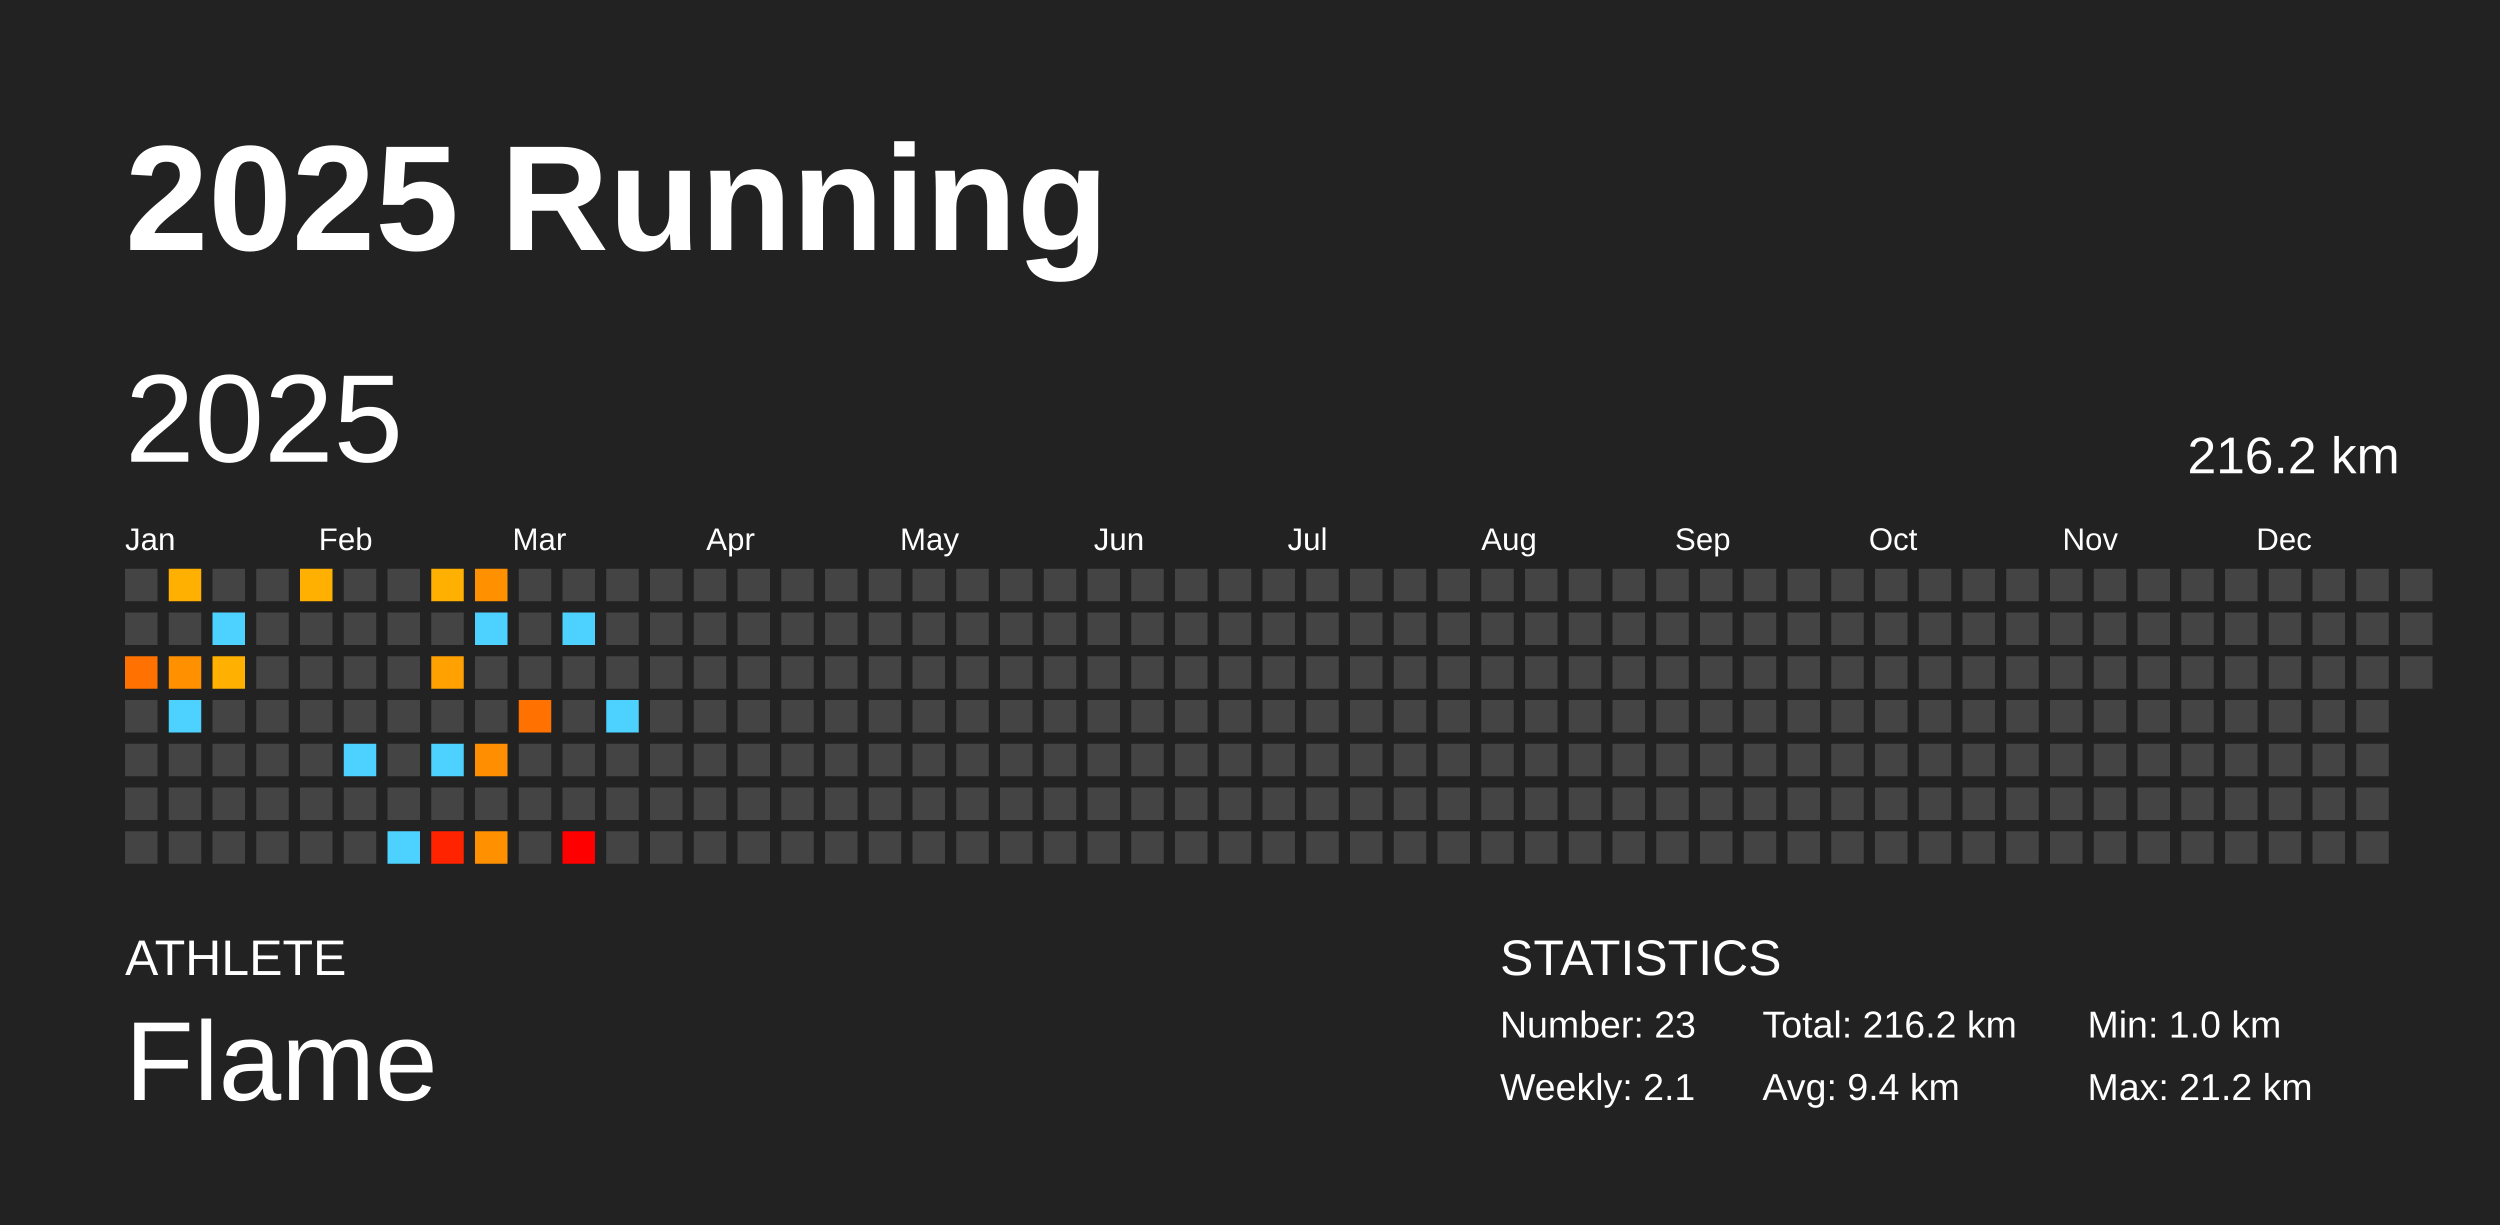
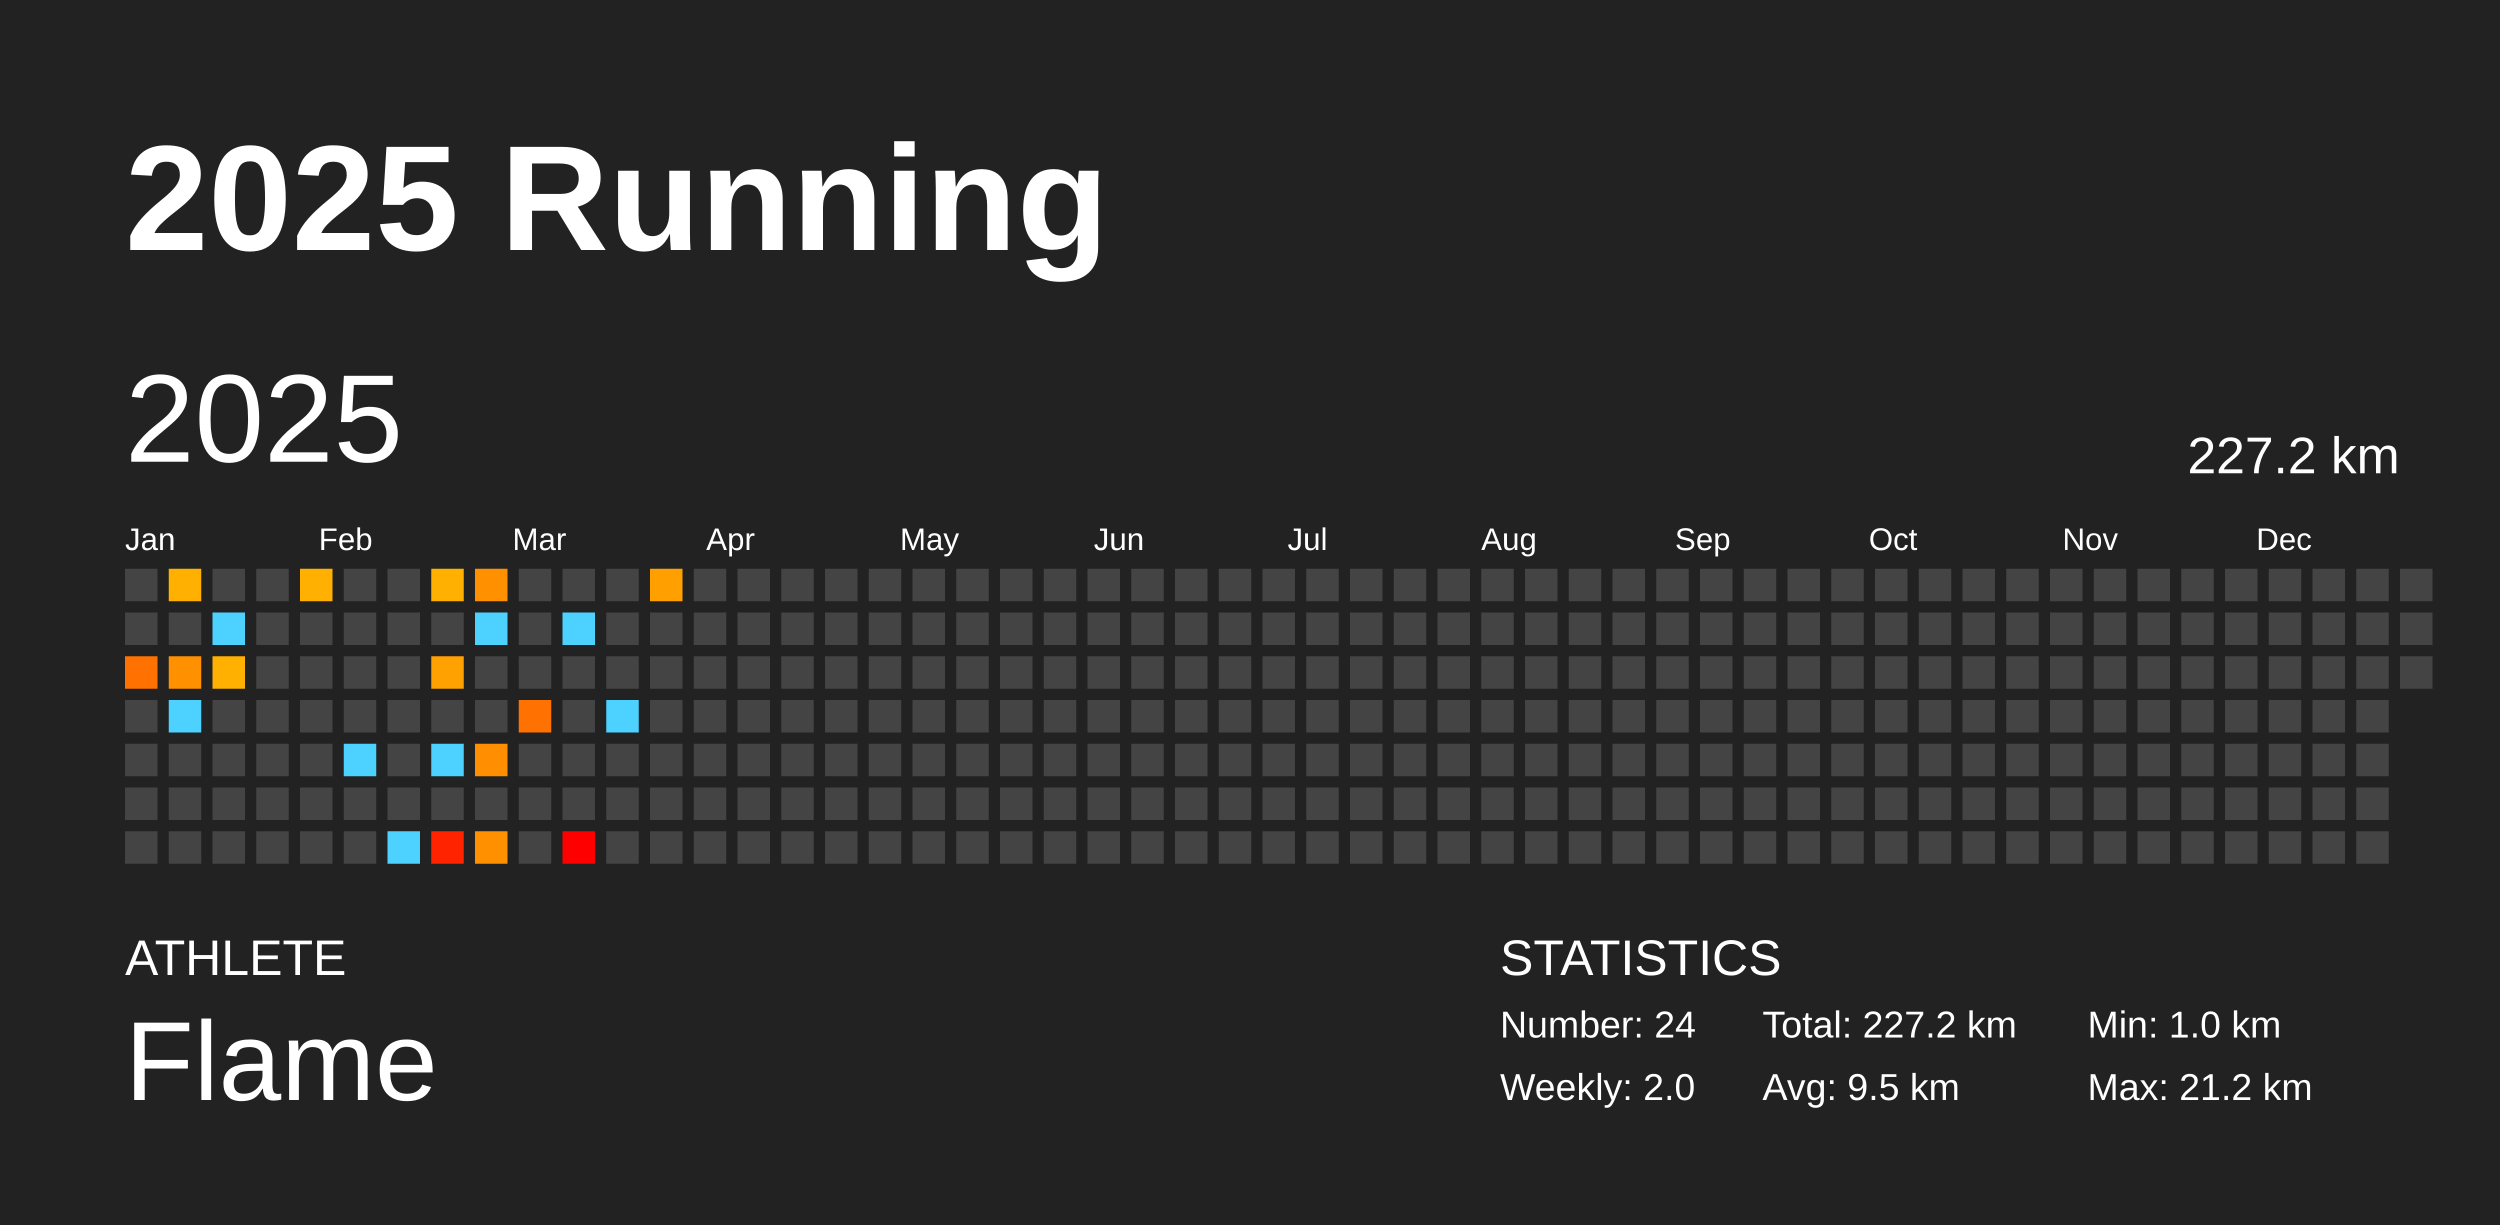
<svg xmlns="http://www.w3.org/2000/svg" baseProfile="full" height="98mm" version="1.1" viewBox="0,0,200,98" width="200mm">
  <defs />
  <rect fill="#222222" height="98" width="200" x="0" y="0" />
  <text fill="#FFFFFF" style="font-size:12px; font-family:Arial; font-weight:bold;" x="10" y="20">2025 Running</text>
  <text fill="#FFFFFF" style="font-size:4px; font-family:Arial" x="10" y="78">ATHLETE</text>
  <text fill="#FFFFFF" style="font-size:9px; font-family:Arial" x="10" y="88">Flame</text>
  <text fill="#FFFFFF" style="font-size:4px; font-family:Arial" x="120" y="78">STATISTICS</text>
-   <text fill="#FFFFFF" style="font-size:3px; font-family:Arial" x="120" y="83">Number: 23</text>
-   <text fill="#FFFFFF" style="font-size:3px; font-family:Arial" x="120" y="88">Weekly: 2.1</text>
-   <text fill="#FFFFFF" style="font-size:3px; font-family:Arial" x="141" y="83">Total: 216.2 km</text>
-   <text fill="#FFFFFF" style="font-size:3px; font-family:Arial" x="141" y="88">Avg: 9.4 km</text>
+   <text fill="#FFFFFF" style="font-size:3px; font-family:Arial" x="120" y="83">Number: 24</text>
+   <text fill="#FFFFFF" style="font-size:3px; font-family:Arial" x="120" y="88">Weekly: 2.0</text>
+   <text fill="#FFFFFF" style="font-size:3px; font-family:Arial" x="141" y="83">Total: 227.2 km</text>
+   <text fill="#FFFFFF" style="font-size:3px; font-family:Arial" x="141" y="88">Avg: 9.5 km</text>
  <text fill="#FFFFFF" style="font-size:3px; font-family:Arial" x="167" y="83">Min: 1.0 km</text>
  <text fill="#FFFFFF" style="font-size:3px; font-family:Arial" x="167" y="88">Max: 21.2 km</text>
  <text dominant-baseline="hanging" fill="#FFFFFF" style="font-size:10.0px; font-family:Arial;" x="10" y="30">2025</text>
-   <text dominant-baseline="hanging" fill="#FFFFFF" style="font-size:4.125px; font-family:Arial;" x="175" y="35">216.2 km</text>
+   <text dominant-baseline="hanging" fill="#FFFFFF" style="font-size:4.125px; font-family:Arial;" x="175" y="35">227.2 km</text>
  <text fill="#FFFFFF" style="font-size:2.5px; font-family:Arial" x="10.0" y="44">Jan</text>
  <text fill="#FFFFFF" style="font-size:2.5px; font-family:Arial" x="25.5" y="44">Feb</text>
  <text fill="#FFFFFF" style="font-size:2.5px; font-family:Arial" x="41.0" y="44">Mar</text>
  <text fill="#FFFFFF" style="font-size:2.5px; font-family:Arial" x="56.5" y="44">Apr</text>
  <text fill="#FFFFFF" style="font-size:2.5px; font-family:Arial" x="72.0" y="44">May</text>
  <text fill="#FFFFFF" style="font-size:2.5px; font-family:Arial" x="87.5" y="44">Jun</text>
  <text fill="#FFFFFF" style="font-size:2.5px; font-family:Arial" x="103.0" y="44">Jul</text>
  <text fill="#FFFFFF" style="font-size:2.5px; font-family:Arial" x="118.5" y="44">Aug</text>
  <text fill="#FFFFFF" style="font-size:2.5px; font-family:Arial" x="134.0" y="44">Sep</text>
  <text fill="#FFFFFF" style="font-size:2.5px; font-family:Arial" x="149.5" y="44">Oct</text>
  <text fill="#FFFFFF" style="font-size:2.5px; font-family:Arial" x="165.0" y="44">Nov</text>
  <text fill="#FFFFFF" style="font-size:2.5px; font-family:Arial" x="180.5" y="44">Dec</text>
  <rect fill="#444444" height="2.6" width="2.6" x="10.0" y="45.5" />
  <rect fill="#444444" height="2.6" width="2.6" x="10.0" y="49.0" />
  <rect fill="#ff7100" height="2.6" width="2.6" x="10.0" y="52.5" />
  <rect fill="#444444" height="2.6" width="2.6" x="10.0" y="56.0" />
  <rect fill="#444444" height="2.6" width="2.6" x="10.0" y="59.5" />
  <rect fill="#444444" height="2.6" width="2.6" x="10.0" y="63.0" />
  <rect fill="#444444" height="2.6" width="2.6" x="10.0" y="66.5" />
  <rect fill="#ffb000" height="2.6" width="2.6" x="13.5" y="45.5" />
  <rect fill="#444444" height="2.6" width="2.6" x="13.5" y="49.0" />
  <rect fill="#ff9100" height="2.6" width="2.6" x="13.5" y="52.5" />
  <rect fill="#4dd2ff" height="2.6" width="2.6" x="13.5" y="56.0" />
  <rect fill="#444444" height="2.6" width="2.6" x="13.5" y="59.5" />
  <rect fill="#444444" height="2.6" width="2.6" x="13.5" y="63.0" />
  <rect fill="#444444" height="2.6" width="2.6" x="13.5" y="66.5" />
  <rect fill="#444444" height="2.6" width="2.6" x="17.0" y="45.5" />
  <rect fill="#4dd2ff" height="2.6" width="2.6" x="17.0" y="49.0" />
  <rect fill="#ffb000" height="2.6" width="2.6" x="17.0" y="52.5" />
  <rect fill="#444444" height="2.6" width="2.6" x="17.0" y="56.0" />
  <rect fill="#444444" height="2.6" width="2.6" x="17.0" y="59.5" />
  <rect fill="#444444" height="2.6" width="2.6" x="17.0" y="63.0" />
  <rect fill="#444444" height="2.6" width="2.6" x="17.0" y="66.5" />
  <rect fill="#444444" height="2.6" width="2.6" x="20.5" y="45.5" />
  <rect fill="#444444" height="2.6" width="2.6" x="20.5" y="49.0" />
  <rect fill="#444444" height="2.6" width="2.6" x="20.5" y="52.5" />
  <rect fill="#444444" height="2.6" width="2.6" x="20.5" y="56.0" />
  <rect fill="#444444" height="2.6" width="2.6" x="20.5" y="59.5" />
  <rect fill="#444444" height="2.6" width="2.6" x="20.5" y="63.0" />
  <rect fill="#444444" height="2.6" width="2.6" x="20.5" y="66.5" />
  <rect fill="#ffb000" height="2.6" width="2.6" x="24.0" y="45.5" />
  <rect fill="#444444" height="2.6" width="2.6" x="24.0" y="49.0" />
  <rect fill="#444444" height="2.6" width="2.6" x="24.0" y="52.5" />
  <rect fill="#444444" height="2.6" width="2.6" x="24.0" y="56.0" />
  <rect fill="#444444" height="2.6" width="2.6" x="24.0" y="59.5" />
  <rect fill="#444444" height="2.6" width="2.6" x="24.0" y="63.0" />
  <rect fill="#444444" height="2.6" width="2.6" x="24.0" y="66.5" />
  <rect fill="#444444" height="2.6" width="2.6" x="27.5" y="45.5" />
  <rect fill="#444444" height="2.6" width="2.6" x="27.5" y="49.0" />
  <rect fill="#444444" height="2.6" width="2.6" x="27.5" y="52.5" />
  <rect fill="#444444" height="2.6" width="2.6" x="27.5" y="56.0" />
  <rect fill="#4dd2ff" height="2.6" width="2.6" x="27.5" y="59.5" />
  <rect fill="#444444" height="2.6" width="2.6" x="27.5" y="63.0" />
  <rect fill="#444444" height="2.6" width="2.6" x="27.5" y="66.5" />
  <rect fill="#444444" height="2.6" width="2.6" x="31.0" y="45.5" />
  <rect fill="#444444" height="2.6" width="2.6" x="31.0" y="49.0" />
  <rect fill="#444444" height="2.6" width="2.6" x="31.0" y="52.5" />
  <rect fill="#444444" height="2.6" width="2.6" x="31.0" y="56.0" />
  <rect fill="#444444" height="2.6" width="2.6" x="31.0" y="59.5" />
  <rect fill="#444444" height="2.6" width="2.6" x="31.0" y="63.0" />
  <rect fill="#4dd2ff" height="2.6" width="2.6" x="31.0" y="66.5" />
  <rect fill="#ffb000" height="2.6" width="2.6" x="34.5" y="45.5" />
  <rect fill="#444444" height="2.6" width="2.6" x="34.5" y="49.0" />
  <rect fill="#ffa100" height="2.6" width="2.6" x="34.5" y="52.5" />
  <rect fill="#444444" height="2.6" width="2.6" x="34.5" y="56.0" />
  <rect fill="#4dd2ff" height="2.6" width="2.6" x="34.5" y="59.5" />
  <rect fill="#444444" height="2.6" width="2.6" x="34.5" y="63.0" />
  <rect fill="#ff2300" height="2.6" width="2.6" x="34.5" y="66.5" />
  <rect fill="#ff9100" height="2.6" width="2.6" x="38.0" y="45.5" />
  <rect fill="#4dd2ff" height="2.6" width="2.6" x="38.0" y="49.0" />
  <rect fill="#444444" height="2.6" width="2.6" x="38.0" y="52.5" />
  <rect fill="#444444" height="2.6" width="2.6" x="38.0" y="56.0" />
  <rect fill="#ff8e00" height="2.6" width="2.6" x="38.0" y="59.5" />
  <rect fill="#444444" height="2.6" width="2.6" x="38.0" y="63.0" />
  <rect fill="#ff9100" height="2.6" width="2.6" x="38.0" y="66.5" />
  <rect fill="#444444" height="2.6" width="2.6" x="41.5" y="45.5" />
  <rect fill="#444444" height="2.6" width="2.6" x="41.5" y="49.0" />
  <rect fill="#444444" height="2.6" width="2.6" x="41.5" y="52.5" />
  <rect fill="#ff7100" height="2.6" width="2.6" x="41.5" y="56.0" />
  <rect fill="#444444" height="2.6" width="2.6" x="41.5" y="59.5" />
  <rect fill="#444444" height="2.6" width="2.6" x="41.5" y="63.0" />
  <rect fill="#444444" height="2.6" width="2.6" x="41.5" y="66.5" />
  <rect fill="#444444" height="2.6" width="2.6" x="45.0" y="45.5" />
  <rect fill="#4dd2ff" height="2.6" width="2.6" x="45.0" y="49.0" />
  <rect fill="#444444" height="2.6" width="2.6" x="45.0" y="52.5" />
  <rect fill="#444444" height="2.6" width="2.6" x="45.0" y="56.0" />
  <rect fill="#444444" height="2.6" width="2.6" x="45.0" y="59.5" />
  <rect fill="#444444" height="2.6" width="2.6" x="45.0" y="63.0" />
  <rect fill="red" height="2.6" width="2.6" x="45.0" y="66.5" />
  <rect fill="#444444" height="2.6" width="2.6" x="48.5" y="45.5" />
  <rect fill="#444444" height="2.6" width="2.6" x="48.5" y="49.0" />
  <rect fill="#444444" height="2.6" width="2.6" x="48.5" y="52.5" />
  <rect fill="#4dd2ff" height="2.6" width="2.6" x="48.5" y="56.0" />
  <rect fill="#444444" height="2.6" width="2.6" x="48.5" y="59.5" />
  <rect fill="#444444" height="2.6" width="2.6" x="48.5" y="63.0" />
  <rect fill="#444444" height="2.6" width="2.6" x="48.5" y="66.5" />
-   <rect fill="#444444" height="2.6" width="2.6" x="52.0" y="45.5" />
+   <rect fill="#ffa000" height="2.6" width="2.6" x="52.0" y="45.5" />
  <rect fill="#444444" height="2.6" width="2.6" x="52.0" y="49.0" />
  <rect fill="#444444" height="2.6" width="2.6" x="52.0" y="52.5" />
  <rect fill="#444444" height="2.6" width="2.6" x="52.0" y="56.0" />
  <rect fill="#444444" height="2.6" width="2.6" x="52.0" y="59.5" />
  <rect fill="#444444" height="2.6" width="2.6" x="52.0" y="63.0" />
  <rect fill="#444444" height="2.6" width="2.6" x="52.0" y="66.5" />
  <rect fill="#444444" height="2.6" width="2.6" x="55.5" y="45.5" />
  <rect fill="#444444" height="2.6" width="2.6" x="55.5" y="49.0" />
  <rect fill="#444444" height="2.6" width="2.6" x="55.5" y="52.5" />
  <rect fill="#444444" height="2.6" width="2.6" x="55.5" y="56.0" />
  <rect fill="#444444" height="2.6" width="2.6" x="55.5" y="59.5" />
  <rect fill="#444444" height="2.6" width="2.6" x="55.5" y="63.0" />
  <rect fill="#444444" height="2.6" width="2.6" x="55.5" y="66.5" />
  <rect fill="#444444" height="2.6" width="2.6" x="59.0" y="45.5" />
  <rect fill="#444444" height="2.6" width="2.6" x="59.0" y="49.0" />
  <rect fill="#444444" height="2.6" width="2.6" x="59.0" y="52.5" />
  <rect fill="#444444" height="2.6" width="2.6" x="59.0" y="56.0" />
  <rect fill="#444444" height="2.6" width="2.6" x="59.0" y="59.5" />
  <rect fill="#444444" height="2.6" width="2.6" x="59.0" y="63.0" />
  <rect fill="#444444" height="2.6" width="2.6" x="59.0" y="66.5" />
  <rect fill="#444444" height="2.6" width="2.6" x="62.5" y="45.5" />
  <rect fill="#444444" height="2.6" width="2.6" x="62.5" y="49.0" />
  <rect fill="#444444" height="2.6" width="2.6" x="62.5" y="52.5" />
  <rect fill="#444444" height="2.6" width="2.6" x="62.5" y="56.0" />
  <rect fill="#444444" height="2.6" width="2.6" x="62.5" y="59.5" />
  <rect fill="#444444" height="2.6" width="2.6" x="62.5" y="63.0" />
  <rect fill="#444444" height="2.6" width="2.6" x="62.5" y="66.5" />
  <rect fill="#444444" height="2.6" width="2.6" x="66.0" y="45.5" />
  <rect fill="#444444" height="2.6" width="2.6" x="66.0" y="49.0" />
  <rect fill="#444444" height="2.6" width="2.6" x="66.0" y="52.5" />
  <rect fill="#444444" height="2.6" width="2.6" x="66.0" y="56.0" />
  <rect fill="#444444" height="2.6" width="2.6" x="66.0" y="59.5" />
  <rect fill="#444444" height="2.6" width="2.6" x="66.0" y="63.0" />
  <rect fill="#444444" height="2.6" width="2.6" x="66.0" y="66.5" />
  <rect fill="#444444" height="2.6" width="2.6" x="69.5" y="45.5" />
  <rect fill="#444444" height="2.6" width="2.6" x="69.5" y="49.0" />
  <rect fill="#444444" height="2.6" width="2.6" x="69.5" y="52.5" />
  <rect fill="#444444" height="2.6" width="2.6" x="69.5" y="56.0" />
  <rect fill="#444444" height="2.6" width="2.6" x="69.5" y="59.5" />
  <rect fill="#444444" height="2.6" width="2.6" x="69.5" y="63.0" />
  <rect fill="#444444" height="2.6" width="2.6" x="69.5" y="66.5" />
  <rect fill="#444444" height="2.6" width="2.6" x="73.0" y="45.5" />
  <rect fill="#444444" height="2.6" width="2.6" x="73.0" y="49.0" />
  <rect fill="#444444" height="2.6" width="2.6" x="73.0" y="52.5" />
  <rect fill="#444444" height="2.6" width="2.6" x="73.0" y="56.0" />
  <rect fill="#444444" height="2.6" width="2.6" x="73.0" y="59.5" />
  <rect fill="#444444" height="2.6" width="2.6" x="73.0" y="63.0" />
  <rect fill="#444444" height="2.6" width="2.6" x="73.0" y="66.5" />
  <rect fill="#444444" height="2.6" width="2.6" x="76.5" y="45.5" />
  <rect fill="#444444" height="2.6" width="2.6" x="76.5" y="49.0" />
  <rect fill="#444444" height="2.6" width="2.6" x="76.5" y="52.5" />
  <rect fill="#444444" height="2.6" width="2.6" x="76.5" y="56.0" />
  <rect fill="#444444" height="2.6" width="2.6" x="76.5" y="59.5" />
  <rect fill="#444444" height="2.6" width="2.6" x="76.5" y="63.0" />
  <rect fill="#444444" height="2.6" width="2.6" x="76.5" y="66.5" />
  <rect fill="#444444" height="2.6" width="2.6" x="80.0" y="45.5" />
  <rect fill="#444444" height="2.6" width="2.6" x="80.0" y="49.0" />
  <rect fill="#444444" height="2.6" width="2.6" x="80.0" y="52.5" />
  <rect fill="#444444" height="2.6" width="2.6" x="80.0" y="56.0" />
  <rect fill="#444444" height="2.6" width="2.6" x="80.0" y="59.5" />
  <rect fill="#444444" height="2.6" width="2.6" x="80.0" y="63.0" />
  <rect fill="#444444" height="2.6" width="2.6" x="80.0" y="66.5" />
  <rect fill="#444444" height="2.6" width="2.6" x="83.5" y="45.5" />
  <rect fill="#444444" height="2.6" width="2.6" x="83.5" y="49.0" />
  <rect fill="#444444" height="2.6" width="2.6" x="83.5" y="52.5" />
  <rect fill="#444444" height="2.6" width="2.6" x="83.5" y="56.0" />
  <rect fill="#444444" height="2.6" width="2.6" x="83.5" y="59.5" />
  <rect fill="#444444" height="2.6" width="2.6" x="83.5" y="63.0" />
  <rect fill="#444444" height="2.6" width="2.6" x="83.5" y="66.5" />
  <rect fill="#444444" height="2.6" width="2.6" x="87.0" y="45.5" />
  <rect fill="#444444" height="2.6" width="2.6" x="87.0" y="49.0" />
  <rect fill="#444444" height="2.6" width="2.6" x="87.0" y="52.5" />
  <rect fill="#444444" height="2.6" width="2.6" x="87.0" y="56.0" />
  <rect fill="#444444" height="2.6" width="2.6" x="87.0" y="59.5" />
  <rect fill="#444444" height="2.6" width="2.6" x="87.0" y="63.0" />
  <rect fill="#444444" height="2.6" width="2.6" x="87.0" y="66.5" />
  <rect fill="#444444" height="2.6" width="2.6" x="90.5" y="45.5" />
  <rect fill="#444444" height="2.6" width="2.6" x="90.5" y="49.0" />
  <rect fill="#444444" height="2.6" width="2.6" x="90.5" y="52.5" />
  <rect fill="#444444" height="2.6" width="2.6" x="90.5" y="56.0" />
  <rect fill="#444444" height="2.6" width="2.6" x="90.5" y="59.5" />
  <rect fill="#444444" height="2.6" width="2.6" x="90.5" y="63.0" />
  <rect fill="#444444" height="2.6" width="2.6" x="90.5" y="66.5" />
  <rect fill="#444444" height="2.6" width="2.6" x="94.0" y="45.5" />
  <rect fill="#444444" height="2.6" width="2.6" x="94.0" y="49.0" />
  <rect fill="#444444" height="2.6" width="2.6" x="94.0" y="52.5" />
  <rect fill="#444444" height="2.6" width="2.6" x="94.0" y="56.0" />
  <rect fill="#444444" height="2.6" width="2.6" x="94.0" y="59.5" />
  <rect fill="#444444" height="2.6" width="2.6" x="94.0" y="63.0" />
  <rect fill="#444444" height="2.6" width="2.6" x="94.0" y="66.5" />
  <rect fill="#444444" height="2.6" width="2.6" x="97.5" y="45.5" />
  <rect fill="#444444" height="2.6" width="2.6" x="97.5" y="49.0" />
  <rect fill="#444444" height="2.6" width="2.6" x="97.5" y="52.5" />
  <rect fill="#444444" height="2.6" width="2.6" x="97.5" y="56.0" />
  <rect fill="#444444" height="2.6" width="2.6" x="97.5" y="59.5" />
  <rect fill="#444444" height="2.6" width="2.6" x="97.5" y="63.0" />
  <rect fill="#444444" height="2.6" width="2.6" x="97.5" y="66.5" />
  <rect fill="#444444" height="2.6" width="2.6" x="101.0" y="45.5" />
  <rect fill="#444444" height="2.6" width="2.6" x="101.0" y="49.0" />
  <rect fill="#444444" height="2.6" width="2.6" x="101.0" y="52.5" />
  <rect fill="#444444" height="2.6" width="2.6" x="101.0" y="56.0" />
  <rect fill="#444444" height="2.6" width="2.6" x="101.0" y="59.5" />
  <rect fill="#444444" height="2.6" width="2.6" x="101.0" y="63.0" />
  <rect fill="#444444" height="2.6" width="2.6" x="101.0" y="66.5" />
  <rect fill="#444444" height="2.6" width="2.6" x="104.5" y="45.5" />
  <rect fill="#444444" height="2.6" width="2.6" x="104.5" y="49.0" />
  <rect fill="#444444" height="2.6" width="2.6" x="104.5" y="52.5" />
  <rect fill="#444444" height="2.6" width="2.6" x="104.5" y="56.0" />
  <rect fill="#444444" height="2.6" width="2.6" x="104.5" y="59.5" />
  <rect fill="#444444" height="2.6" width="2.6" x="104.5" y="63.0" />
  <rect fill="#444444" height="2.6" width="2.6" x="104.5" y="66.5" />
  <rect fill="#444444" height="2.6" width="2.6" x="108.0" y="45.5" />
  <rect fill="#444444" height="2.6" width="2.6" x="108.0" y="49.0" />
  <rect fill="#444444" height="2.6" width="2.6" x="108.0" y="52.5" />
  <rect fill="#444444" height="2.6" width="2.6" x="108.0" y="56.0" />
  <rect fill="#444444" height="2.6" width="2.6" x="108.0" y="59.5" />
  <rect fill="#444444" height="2.6" width="2.6" x="108.0" y="63.0" />
  <rect fill="#444444" height="2.6" width="2.6" x="108.0" y="66.5" />
  <rect fill="#444444" height="2.6" width="2.6" x="111.5" y="45.5" />
  <rect fill="#444444" height="2.6" width="2.6" x="111.5" y="49.0" />
  <rect fill="#444444" height="2.6" width="2.6" x="111.5" y="52.5" />
  <rect fill="#444444" height="2.6" width="2.6" x="111.5" y="56.0" />
  <rect fill="#444444" height="2.6" width="2.6" x="111.5" y="59.5" />
  <rect fill="#444444" height="2.6" width="2.6" x="111.5" y="63.0" />
  <rect fill="#444444" height="2.6" width="2.6" x="111.5" y="66.5" />
  <rect fill="#444444" height="2.6" width="2.6" x="115.0" y="45.5" />
  <rect fill="#444444" height="2.6" width="2.6" x="115.0" y="49.0" />
  <rect fill="#444444" height="2.6" width="2.6" x="115.0" y="52.5" />
  <rect fill="#444444" height="2.6" width="2.6" x="115.0" y="56.0" />
  <rect fill="#444444" height="2.6" width="2.6" x="115.0" y="59.5" />
  <rect fill="#444444" height="2.6" width="2.6" x="115.0" y="63.0" />
  <rect fill="#444444" height="2.6" width="2.6" x="115.0" y="66.5" />
  <rect fill="#444444" height="2.6" width="2.6" x="118.5" y="45.5" />
  <rect fill="#444444" height="2.6" width="2.6" x="118.5" y="49.0" />
  <rect fill="#444444" height="2.6" width="2.6" x="118.5" y="52.5" />
  <rect fill="#444444" height="2.6" width="2.6" x="118.5" y="56.0" />
  <rect fill="#444444" height="2.6" width="2.6" x="118.5" y="59.5" />
  <rect fill="#444444" height="2.6" width="2.6" x="118.5" y="63.0" />
  <rect fill="#444444" height="2.6" width="2.6" x="118.5" y="66.5" />
  <rect fill="#444444" height="2.6" width="2.6" x="122.0" y="45.5" />
  <rect fill="#444444" height="2.6" width="2.6" x="122.0" y="49.0" />
  <rect fill="#444444" height="2.6" width="2.6" x="122.0" y="52.5" />
  <rect fill="#444444" height="2.6" width="2.6" x="122.0" y="56.0" />
  <rect fill="#444444" height="2.6" width="2.6" x="122.0" y="59.5" />
  <rect fill="#444444" height="2.6" width="2.6" x="122.0" y="63.0" />
  <rect fill="#444444" height="2.6" width="2.6" x="122.0" y="66.5" />
  <rect fill="#444444" height="2.6" width="2.6" x="125.5" y="45.5" />
  <rect fill="#444444" height="2.6" width="2.6" x="125.5" y="49.0" />
  <rect fill="#444444" height="2.6" width="2.6" x="125.5" y="52.5" />
  <rect fill="#444444" height="2.6" width="2.6" x="125.5" y="56.0" />
  <rect fill="#444444" height="2.6" width="2.6" x="125.5" y="59.5" />
  <rect fill="#444444" height="2.6" width="2.6" x="125.5" y="63.0" />
  <rect fill="#444444" height="2.6" width="2.6" x="125.5" y="66.5" />
  <rect fill="#444444" height="2.6" width="2.6" x="129.0" y="45.5" />
  <rect fill="#444444" height="2.6" width="2.6" x="129.0" y="49.0" />
  <rect fill="#444444" height="2.6" width="2.6" x="129.0" y="52.5" />
  <rect fill="#444444" height="2.6" width="2.6" x="129.0" y="56.0" />
  <rect fill="#444444" height="2.6" width="2.6" x="129.0" y="59.5" />
  <rect fill="#444444" height="2.6" width="2.6" x="129.0" y="63.0" />
  <rect fill="#444444" height="2.6" width="2.6" x="129.0" y="66.5" />
  <rect fill="#444444" height="2.6" width="2.6" x="132.5" y="45.5" />
  <rect fill="#444444" height="2.6" width="2.6" x="132.5" y="49.0" />
  <rect fill="#444444" height="2.6" width="2.6" x="132.5" y="52.5" />
  <rect fill="#444444" height="2.6" width="2.6" x="132.5" y="56.0" />
  <rect fill="#444444" height="2.6" width="2.6" x="132.5" y="59.5" />
  <rect fill="#444444" height="2.6" width="2.6" x="132.5" y="63.0" />
  <rect fill="#444444" height="2.6" width="2.6" x="132.5" y="66.5" />
  <rect fill="#444444" height="2.6" width="2.6" x="136.0" y="45.5" />
  <rect fill="#444444" height="2.6" width="2.6" x="136.0" y="49.0" />
  <rect fill="#444444" height="2.6" width="2.6" x="136.0" y="52.5" />
  <rect fill="#444444" height="2.6" width="2.6" x="136.0" y="56.0" />
  <rect fill="#444444" height="2.6" width="2.6" x="136.0" y="59.5" />
  <rect fill="#444444" height="2.6" width="2.6" x="136.0" y="63.0" />
  <rect fill="#444444" height="2.6" width="2.6" x="136.0" y="66.5" />
  <rect fill="#444444" height="2.6" width="2.6" x="139.5" y="45.5" />
  <rect fill="#444444" height="2.6" width="2.6" x="139.5" y="49.0" />
  <rect fill="#444444" height="2.6" width="2.6" x="139.5" y="52.5" />
  <rect fill="#444444" height="2.6" width="2.6" x="139.5" y="56.0" />
  <rect fill="#444444" height="2.6" width="2.6" x="139.5" y="59.5" />
  <rect fill="#444444" height="2.6" width="2.6" x="139.5" y="63.0" />
  <rect fill="#444444" height="2.6" width="2.6" x="139.5" y="66.5" />
  <rect fill="#444444" height="2.6" width="2.6" x="143.0" y="45.5" />
  <rect fill="#444444" height="2.6" width="2.6" x="143.0" y="49.0" />
  <rect fill="#444444" height="2.6" width="2.6" x="143.0" y="52.5" />
  <rect fill="#444444" height="2.6" width="2.6" x="143.0" y="56.0" />
  <rect fill="#444444" height="2.6" width="2.6" x="143.0" y="59.5" />
  <rect fill="#444444" height="2.6" width="2.6" x="143.0" y="63.0" />
  <rect fill="#444444" height="2.6" width="2.6" x="143.0" y="66.5" />
  <rect fill="#444444" height="2.6" width="2.6" x="146.5" y="45.5" />
  <rect fill="#444444" height="2.6" width="2.6" x="146.5" y="49.0" />
  <rect fill="#444444" height="2.6" width="2.6" x="146.5" y="52.5" />
  <rect fill="#444444" height="2.6" width="2.6" x="146.5" y="56.0" />
  <rect fill="#444444" height="2.6" width="2.6" x="146.5" y="59.5" />
  <rect fill="#444444" height="2.6" width="2.6" x="146.5" y="63.0" />
  <rect fill="#444444" height="2.6" width="2.6" x="146.5" y="66.5" />
  <rect fill="#444444" height="2.6" width="2.6" x="150.0" y="45.5" />
  <rect fill="#444444" height="2.6" width="2.6" x="150.0" y="49.0" />
  <rect fill="#444444" height="2.6" width="2.6" x="150.0" y="52.5" />
  <rect fill="#444444" height="2.6" width="2.6" x="150.0" y="56.0" />
  <rect fill="#444444" height="2.6" width="2.6" x="150.0" y="59.5" />
  <rect fill="#444444" height="2.6" width="2.6" x="150.0" y="63.0" />
  <rect fill="#444444" height="2.6" width="2.6" x="150.0" y="66.5" />
  <rect fill="#444444" height="2.6" width="2.6" x="153.5" y="45.5" />
  <rect fill="#444444" height="2.6" width="2.6" x="153.5" y="49.0" />
  <rect fill="#444444" height="2.6" width="2.6" x="153.5" y="52.5" />
  <rect fill="#444444" height="2.6" width="2.6" x="153.5" y="56.0" />
  <rect fill="#444444" height="2.6" width="2.6" x="153.5" y="59.5" />
  <rect fill="#444444" height="2.6" width="2.6" x="153.5" y="63.0" />
  <rect fill="#444444" height="2.6" width="2.6" x="153.5" y="66.5" />
  <rect fill="#444444" height="2.6" width="2.6" x="157.0" y="45.5" />
  <rect fill="#444444" height="2.6" width="2.6" x="157.0" y="49.0" />
  <rect fill="#444444" height="2.6" width="2.6" x="157.0" y="52.5" />
  <rect fill="#444444" height="2.6" width="2.6" x="157.0" y="56.0" />
  <rect fill="#444444" height="2.6" width="2.6" x="157.0" y="59.5" />
  <rect fill="#444444" height="2.6" width="2.6" x="157.0" y="63.0" />
  <rect fill="#444444" height="2.6" width="2.6" x="157.0" y="66.5" />
  <rect fill="#444444" height="2.6" width="2.6" x="160.5" y="45.5" />
  <rect fill="#444444" height="2.6" width="2.6" x="160.5" y="49.0" />
  <rect fill="#444444" height="2.6" width="2.6" x="160.5" y="52.5" />
  <rect fill="#444444" height="2.6" width="2.6" x="160.5" y="56.0" />
  <rect fill="#444444" height="2.6" width="2.6" x="160.5" y="59.5" />
  <rect fill="#444444" height="2.6" width="2.6" x="160.5" y="63.0" />
  <rect fill="#444444" height="2.6" width="2.6" x="160.5" y="66.5" />
  <rect fill="#444444" height="2.6" width="2.6" x="164.0" y="45.5" />
  <rect fill="#444444" height="2.6" width="2.6" x="164.0" y="49.0" />
  <rect fill="#444444" height="2.6" width="2.6" x="164.0" y="52.5" />
  <rect fill="#444444" height="2.6" width="2.6" x="164.0" y="56.0" />
  <rect fill="#444444" height="2.6" width="2.6" x="164.0" y="59.5" />
  <rect fill="#444444" height="2.6" width="2.6" x="164.0" y="63.0" />
  <rect fill="#444444" height="2.6" width="2.6" x="164.0" y="66.5" />
  <rect fill="#444444" height="2.6" width="2.6" x="167.5" y="45.5" />
  <rect fill="#444444" height="2.6" width="2.6" x="167.5" y="49.0" />
  <rect fill="#444444" height="2.6" width="2.6" x="167.5" y="52.5" />
  <rect fill="#444444" height="2.6" width="2.6" x="167.5" y="56.0" />
  <rect fill="#444444" height="2.6" width="2.6" x="167.5" y="59.5" />
  <rect fill="#444444" height="2.6" width="2.6" x="167.5" y="63.0" />
  <rect fill="#444444" height="2.6" width="2.6" x="167.5" y="66.5" />
  <rect fill="#444444" height="2.6" width="2.6" x="171.0" y="45.5" />
  <rect fill="#444444" height="2.6" width="2.6" x="171.0" y="49.0" />
  <rect fill="#444444" height="2.6" width="2.6" x="171.0" y="52.5" />
  <rect fill="#444444" height="2.6" width="2.6" x="171.0" y="56.0" />
  <rect fill="#444444" height="2.6" width="2.6" x="171.0" y="59.5" />
  <rect fill="#444444" height="2.6" width="2.6" x="171.0" y="63.0" />
  <rect fill="#444444" height="2.6" width="2.6" x="171.0" y="66.5" />
  <rect fill="#444444" height="2.6" width="2.6" x="174.5" y="45.5" />
  <rect fill="#444444" height="2.6" width="2.6" x="174.5" y="49.0" />
  <rect fill="#444444" height="2.6" width="2.6" x="174.5" y="52.5" />
  <rect fill="#444444" height="2.6" width="2.6" x="174.5" y="56.0" />
  <rect fill="#444444" height="2.6" width="2.6" x="174.5" y="59.5" />
  <rect fill="#444444" height="2.6" width="2.6" x="174.5" y="63.0" />
  <rect fill="#444444" height="2.6" width="2.6" x="174.5" y="66.5" />
  <rect fill="#444444" height="2.6" width="2.6" x="178.0" y="45.5" />
  <rect fill="#444444" height="2.6" width="2.6" x="178.0" y="49.0" />
  <rect fill="#444444" height="2.6" width="2.6" x="178.0" y="52.5" />
  <rect fill="#444444" height="2.6" width="2.6" x="178.0" y="56.0" />
  <rect fill="#444444" height="2.6" width="2.6" x="178.0" y="59.5" />
  <rect fill="#444444" height="2.6" width="2.6" x="178.0" y="63.0" />
  <rect fill="#444444" height="2.6" width="2.6" x="178.0" y="66.5" />
  <rect fill="#444444" height="2.6" width="2.6" x="181.5" y="45.5" />
  <rect fill="#444444" height="2.6" width="2.6" x="181.5" y="49.0" />
  <rect fill="#444444" height="2.6" width="2.6" x="181.5" y="52.5" />
  <rect fill="#444444" height="2.6" width="2.6" x="181.5" y="56.0" />
  <rect fill="#444444" height="2.6" width="2.6" x="181.5" y="59.5" />
  <rect fill="#444444" height="2.6" width="2.6" x="181.5" y="63.0" />
  <rect fill="#444444" height="2.6" width="2.6" x="181.5" y="66.5" />
  <rect fill="#444444" height="2.6" width="2.6" x="185.0" y="45.5" />
  <rect fill="#444444" height="2.6" width="2.6" x="185.0" y="49.0" />
  <rect fill="#444444" height="2.6" width="2.6" x="185.0" y="52.5" />
  <rect fill="#444444" height="2.6" width="2.6" x="185.0" y="56.0" />
  <rect fill="#444444" height="2.6" width="2.6" x="185.0" y="59.5" />
  <rect fill="#444444" height="2.6" width="2.6" x="185.0" y="63.0" />
  <rect fill="#444444" height="2.6" width="2.6" x="185.0" y="66.5" />
  <rect fill="#444444" height="2.6" width="2.6" x="188.5" y="45.5" />
  <rect fill="#444444" height="2.6" width="2.6" x="188.5" y="49.0" />
  <rect fill="#444444" height="2.6" width="2.6" x="188.5" y="52.5" />
  <rect fill="#444444" height="2.6" width="2.6" x="188.5" y="56.0" />
  <rect fill="#444444" height="2.6" width="2.6" x="188.5" y="59.5" />
  <rect fill="#444444" height="2.6" width="2.6" x="188.5" y="63.0" />
  <rect fill="#444444" height="2.6" width="2.6" x="188.5" y="66.5" />
  <rect fill="#444444" height="2.6" width="2.6" x="192.0" y="45.5" />
  <rect fill="#444444" height="2.6" width="2.6" x="192.0" y="49.0" />
  <rect fill="#444444" height="2.6" width="2.6" x="192.0" y="52.5" />
</svg>
